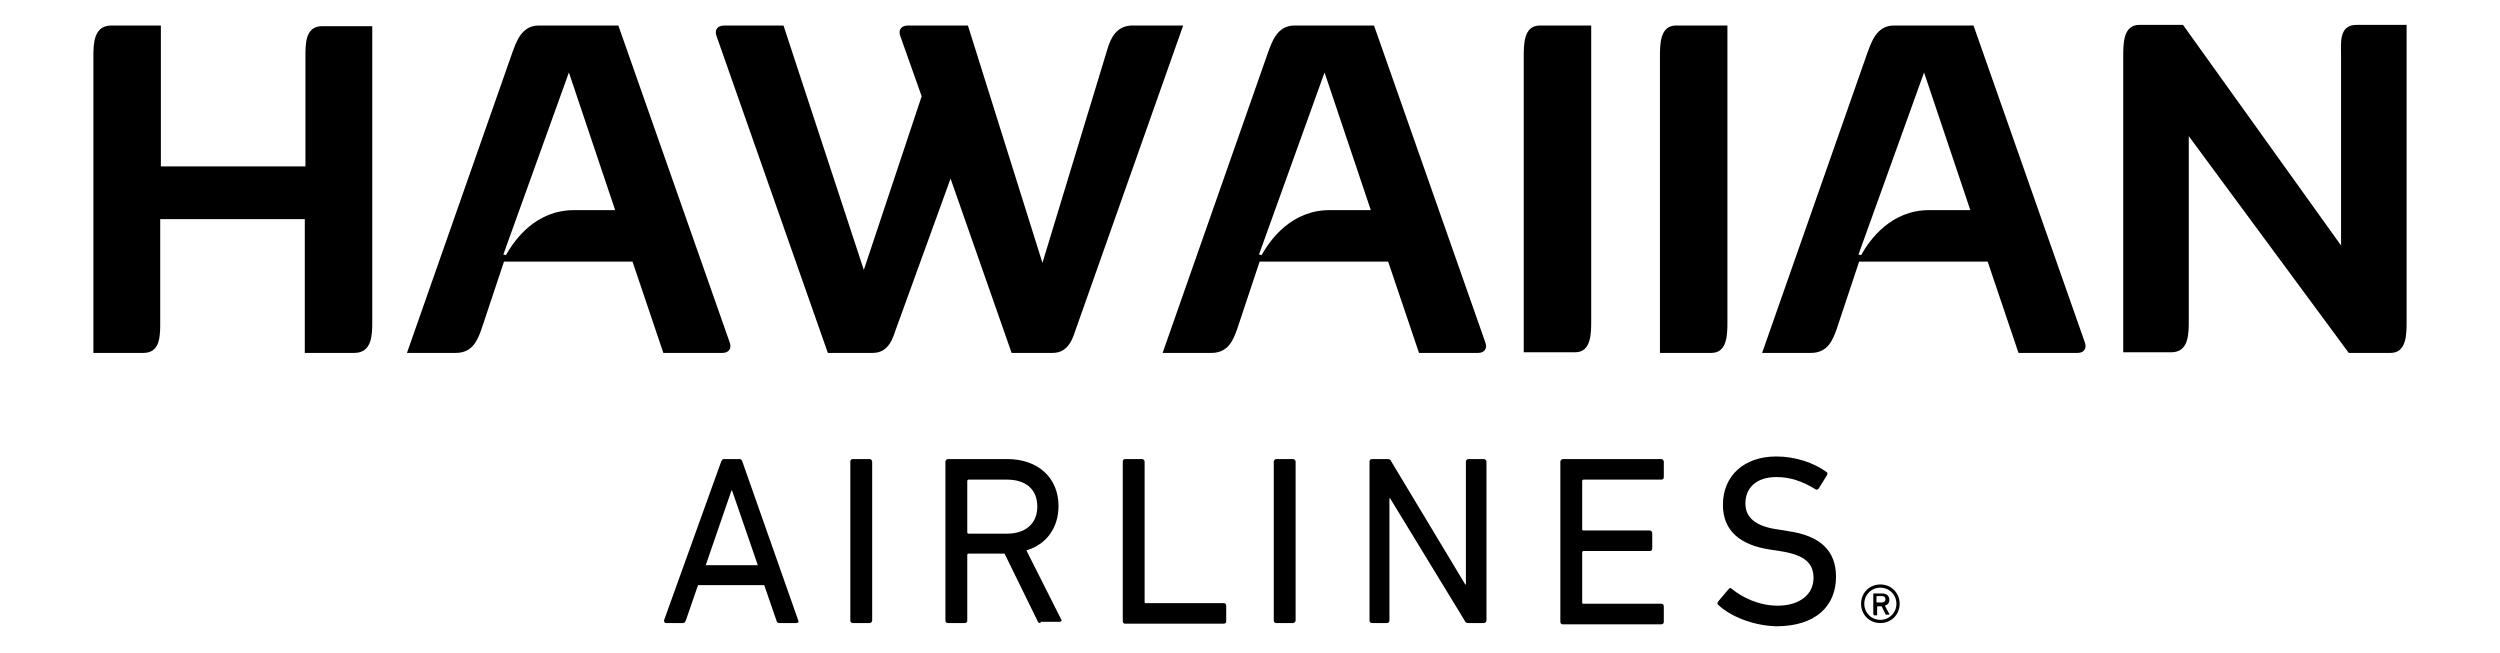
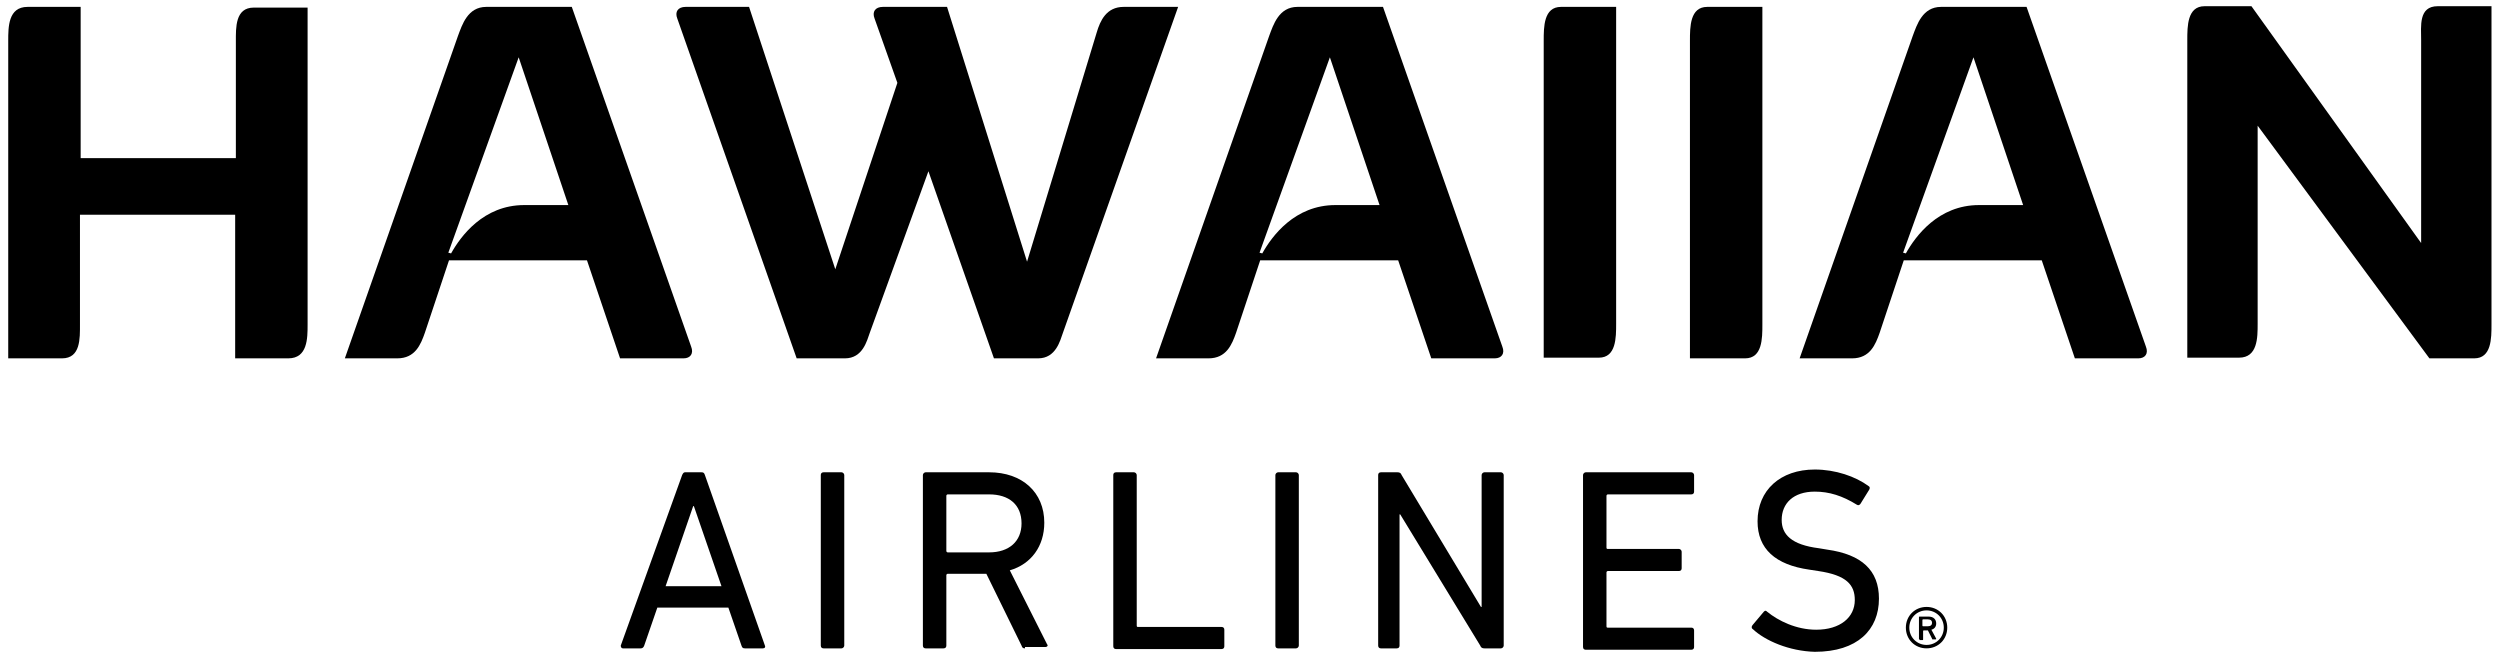
- <svg xmlns="http://www.w3.org/2000/svg" viewBox="-6.46 -0.95 172.92 45.12" fill="none">
+ <svg xmlns="http://www.w3.org/2000/svg" viewBox="-0.53 0.371 161.078 42.483" fill="none">
  <path d="M123.6 39.476C124.355 39.476 124.934 40.055 124.934 40.811C124.933 41.567 124.355 42.145 123.6 42.145C122.844 42.145 122.267 41.567 122.267 40.811C122.267 40.055 122.844 39.477 123.6 39.476ZM123.6 39.699C122.978 39.699 122.489 40.189 122.489 40.811C122.489 41.434 122.978 41.923 123.6 41.924C124.222 41.924 124.711 41.434 124.711 40.811C124.711 40.188 124.222 39.699 123.6 39.699ZM123.733 40.099C124.044 40.099 124.222 40.277 124.222 40.544C124.222 40.766 124.089 40.9 123.911 40.944L124.222 41.523C124.222 41.567 124.222 41.567 124.178 41.567H124C123.956 41.567 123.955 41.567 123.955 41.523L123.688 40.989H123.422C123.418 40.989 123.378 40.991 123.378 41.033V41.567C123.378 41.612 123.377 41.612 123.333 41.612H123.155V41.567C123.111 41.567 123.111 41.567 123.111 41.523V40.143C123.111 40.099 123.111 40.099 123.155 40.099H123.733ZM123.378 40.277C123.378 40.277 123.333 40.278 123.333 40.322V40.678C123.333 40.678 123.333 40.722 123.378 40.722H123.688C123.866 40.722 123.955 40.633 123.955 40.5C123.955 40.366 123.866 40.277 123.688 40.277H123.378Z" fill="#000000" />
  <path d="M44.666 30.801C44.8 30.801 44.844 30.846 44.888 30.979L48.755 41.968C48.8 42.057 48.755 42.146 48.622 42.146H47.466C47.333 42.146 47.288 42.101 47.244 41.968L46.4 39.521H41.822L40.977 41.968C40.933 42.101 40.844 42.146 40.755 42.146H39.6C39.511 42.146 39.466 42.057 39.466 41.968L43.421 30.979C43.466 30.89 43.511 30.801 43.6 30.801H44.666ZM42.355 38.142H45.956L44.177 32.981H44.133L42.355 38.142Z" fill="#000000" />
  <path d="M52.355 30.979C52.355 30.89 52.4 30.801 52.533 30.801H53.689C53.778 30.801 53.867 30.89 53.867 30.979V39.699V41.968C53.867 42.057 53.778 42.146 53.689 42.146H52.533C52.444 42.146 52.355 42.101 52.355 41.968V30.979Z" fill="#000000" />
  <path d="M63.2 30.801C65.333 30.801 66.755 32.092 66.755 34.049C66.755 35.562 65.91 36.718 64.533 37.118L66.933 41.879C67.022 41.968 66.933 42.057 66.844 42.057H65.511V42.146C65.378 42.146 65.333 42.101 65.289 41.968L63.022 37.341H60.533C60.488 37.341 60.444 37.386 60.444 37.43V41.968C60.444 42.057 60.399 42.146 60.266 42.146H59.111C59.022 42.146 58.933 42.101 58.933 41.968V30.979C58.933 30.89 59.022 30.801 59.111 30.801H63.2ZM60.533 32.225C60.488 32.225 60.444 32.269 60.444 32.314V35.872C60.444 35.917 60.488 35.962 60.533 35.962H63.2C64.489 35.962 65.289 35.25 65.289 34.093C65.288 32.892 64.489 32.225 63.2 32.225H60.533Z" fill="#000000" />
  <path d="M71.2 30.979C71.2 30.89 71.244 30.801 71.377 30.801H72.533C72.622 30.801 72.711 30.89 72.711 30.979V40.678C72.711 40.767 72.755 40.767 72.8 40.767H78.177C78.266 40.767 78.355 40.811 78.355 40.944V42.012C78.355 42.101 78.311 42.19 78.177 42.19H71.377C71.289 42.19 71.2 42.146 71.2 42.012V30.979Z" fill="#000000" />
  <path d="M81.644 30.979C81.644 30.89 81.733 30.801 81.822 30.801H82.977C83.066 30.801 83.155 30.89 83.155 30.979V39.032V41.968C83.155 42.057 83.066 42.146 82.977 42.146H81.822C81.733 42.146 81.644 42.101 81.644 41.968V30.979Z" fill="#000000" />
  <path d="M88.267 30.979C88.267 30.89 88.311 30.801 88.444 30.801H89.511C89.644 30.801 89.733 30.846 89.778 30.979L94.889 39.476H94.933V30.979C94.933 30.89 95.022 30.801 95.111 30.801H96.178C96.267 30.801 96.356 30.89 96.356 30.979V41.968C96.356 42.057 96.267 42.146 96.178 42.146H95.111C94.978 42.146 94.889 42.101 94.844 41.968L89.689 33.515H89.644V41.968C89.644 42.057 89.6 42.146 89.467 42.146H88.444C88.356 42.146 88.267 42.101 88.267 41.968V30.979Z" fill="#000000" />
  <path d="M101.466 30.979C101.466 30.89 101.555 30.801 101.644 30.801H108.444C108.533 30.801 108.622 30.89 108.622 30.979V32.047C108.622 32.136 108.577 32.225 108.444 32.225H103.066C103.022 32.225 102.977 32.269 102.977 32.314V35.65C102.977 35.739 103.022 35.739 103.066 35.739H107.644C107.733 35.739 107.822 35.828 107.822 35.917V36.985C107.822 37.074 107.777 37.163 107.644 37.163H103.066C103.022 37.163 102.977 37.207 102.977 37.252V40.722C102.977 40.811 103.022 40.811 103.066 40.811H108.444C108.533 40.811 108.622 40.855 108.622 40.989V42.057C108.622 42.146 108.577 42.235 108.444 42.235H101.644C101.555 42.235 101.466 42.19 101.466 42.057V30.979Z" fill="#000000" />
  <path d="M112.4 40.9C112.311 40.855 112.311 40.722 112.4 40.633L113.111 39.788C113.2 39.699 113.244 39.699 113.333 39.788C114.044 40.366 115.2 40.944 116.489 40.944C118.044 40.944 118.977 40.144 118.977 39.032C118.977 38.053 118.444 37.43 116.622 37.163L116.044 37.074C113.866 36.763 112.711 35.739 112.711 33.96C112.711 31.958 114.177 30.623 116.4 30.623C117.733 30.623 119.022 31.068 119.866 31.691C119.955 31.735 119.955 31.824 119.911 31.913L119.333 32.847C119.244 32.937 119.2 32.937 119.111 32.892C118.177 32.314 117.333 32.047 116.4 32.047C115.022 32.047 114.266 32.803 114.266 33.871C114.266 34.805 114.889 35.472 116.666 35.695L117.2 35.784C119.422 36.095 120.533 37.118 120.533 38.943C120.533 40.944 119.155 42.368 116.4 42.368C114.755 42.324 113.2 41.656 112.4 40.9Z" fill="#000000" />
  <path d="M19.289 0.815V21.28C19.289 22.17 19.289 23.46 18.044 23.46H14.622V14.207H4.622V21.28C4.622 22.17 4.667 23.46 3.467 23.46H0V2.995C0 2.106 0 0.815 1.244 0.815H4.667V10.559H14.667V3.04C14.667 2.15 14.622 0.86 15.822 0.86H19.289V0.815Z" fill="#000000" />
  <path d="M44.001 22.704C44.178 23.149 43.956 23.46 43.511 23.46H39.422L37.289 17.143H28.4L26.844 21.814C26.578 22.571 26.222 23.46 25.067 23.46H21.689L28.978 2.684C29.245 1.972 29.601 0.815 30.8 0.815H36.311L44.001 22.704ZM28.356 16.653L28.534 16.698C29.156 15.586 30.622 13.584 33.245 13.584H36.089L32.889 4.063L28.356 16.653Z" fill="#000000" />
  <path d="M75.378 0.815L67.956 21.814C67.778 22.304 67.511 23.46 66.356 23.46H63.511L59.289 11.404L55.511 21.814C55.333 22.304 55.067 23.46 53.911 23.46H50.8L43.111 1.572C42.933 1.127 43.156 0.815 43.644 0.815H47.733L53.289 17.721L57.289 5.709L55.822 1.572C55.644 1.127 55.867 0.815 56.355 0.815H60.489L65.644 17.232L70.133 2.462C70.356 1.705 70.756 0.815 71.867 0.815H75.378V0.815Z" fill="#000000" />
  <path d="M96.267 22.704C96.445 23.149 96.222 23.46 95.778 23.46H91.689L89.555 17.143H80.666L79.111 21.814C78.844 22.571 78.489 23.46 77.334 23.46H73.956L81.245 2.684C81.511 1.972 81.867 0.815 83.067 0.815H88.578L96.267 22.704ZM80.623 16.653L80.8 16.698C81.422 15.586 82.889 13.584 85.511 13.584H88.356L85.156 4.063L80.623 16.653Z" fill="#000000" />
  <path d="M98.933 2.995C98.933 2.106 98.933 0.815 100.044 0.815H103.6V18.255V21.236C103.6 22.126 103.6 23.416 102.489 23.416H98.933V2.995Z" fill="#000000" />
  <path d="M108.355 2.995C108.355 2.106 108.355 0.815 109.467 0.815H113.022V17.899V21.28C113.022 22.17 113.022 23.46 111.911 23.46H108.355V2.995Z" fill="#000000" />
  <path d="M137.734 22.704C137.911 23.149 137.689 23.46 137.245 23.46H133.156L131.022 17.143H122.133L120.578 21.814C120.311 22.571 119.956 23.46 118.8 23.46H115.422L122.711 2.684C122.978 1.972 123.334 0.815 124.534 0.815H130.044L137.734 22.704ZM122.089 16.653L122.267 16.698C122.889 15.586 124.356 13.584 126.978 13.584H129.823L126.623 4.063L122.089 16.653Z" fill="#000000" />
  <path d="M160 0.815V21.28C160 22.17 160 23.46 158.889 23.46H156L144.933 8.468V21.236C144.933 22.126 144.933 23.416 143.733 23.416H140.4V2.951C140.4 2.061 140.4 0.771 141.511 0.771H144.533L155.467 16.031V2.951C155.467 2.061 155.289 0.771 156.533 0.771H160V0.815Z" fill="#000000" />
</svg>
